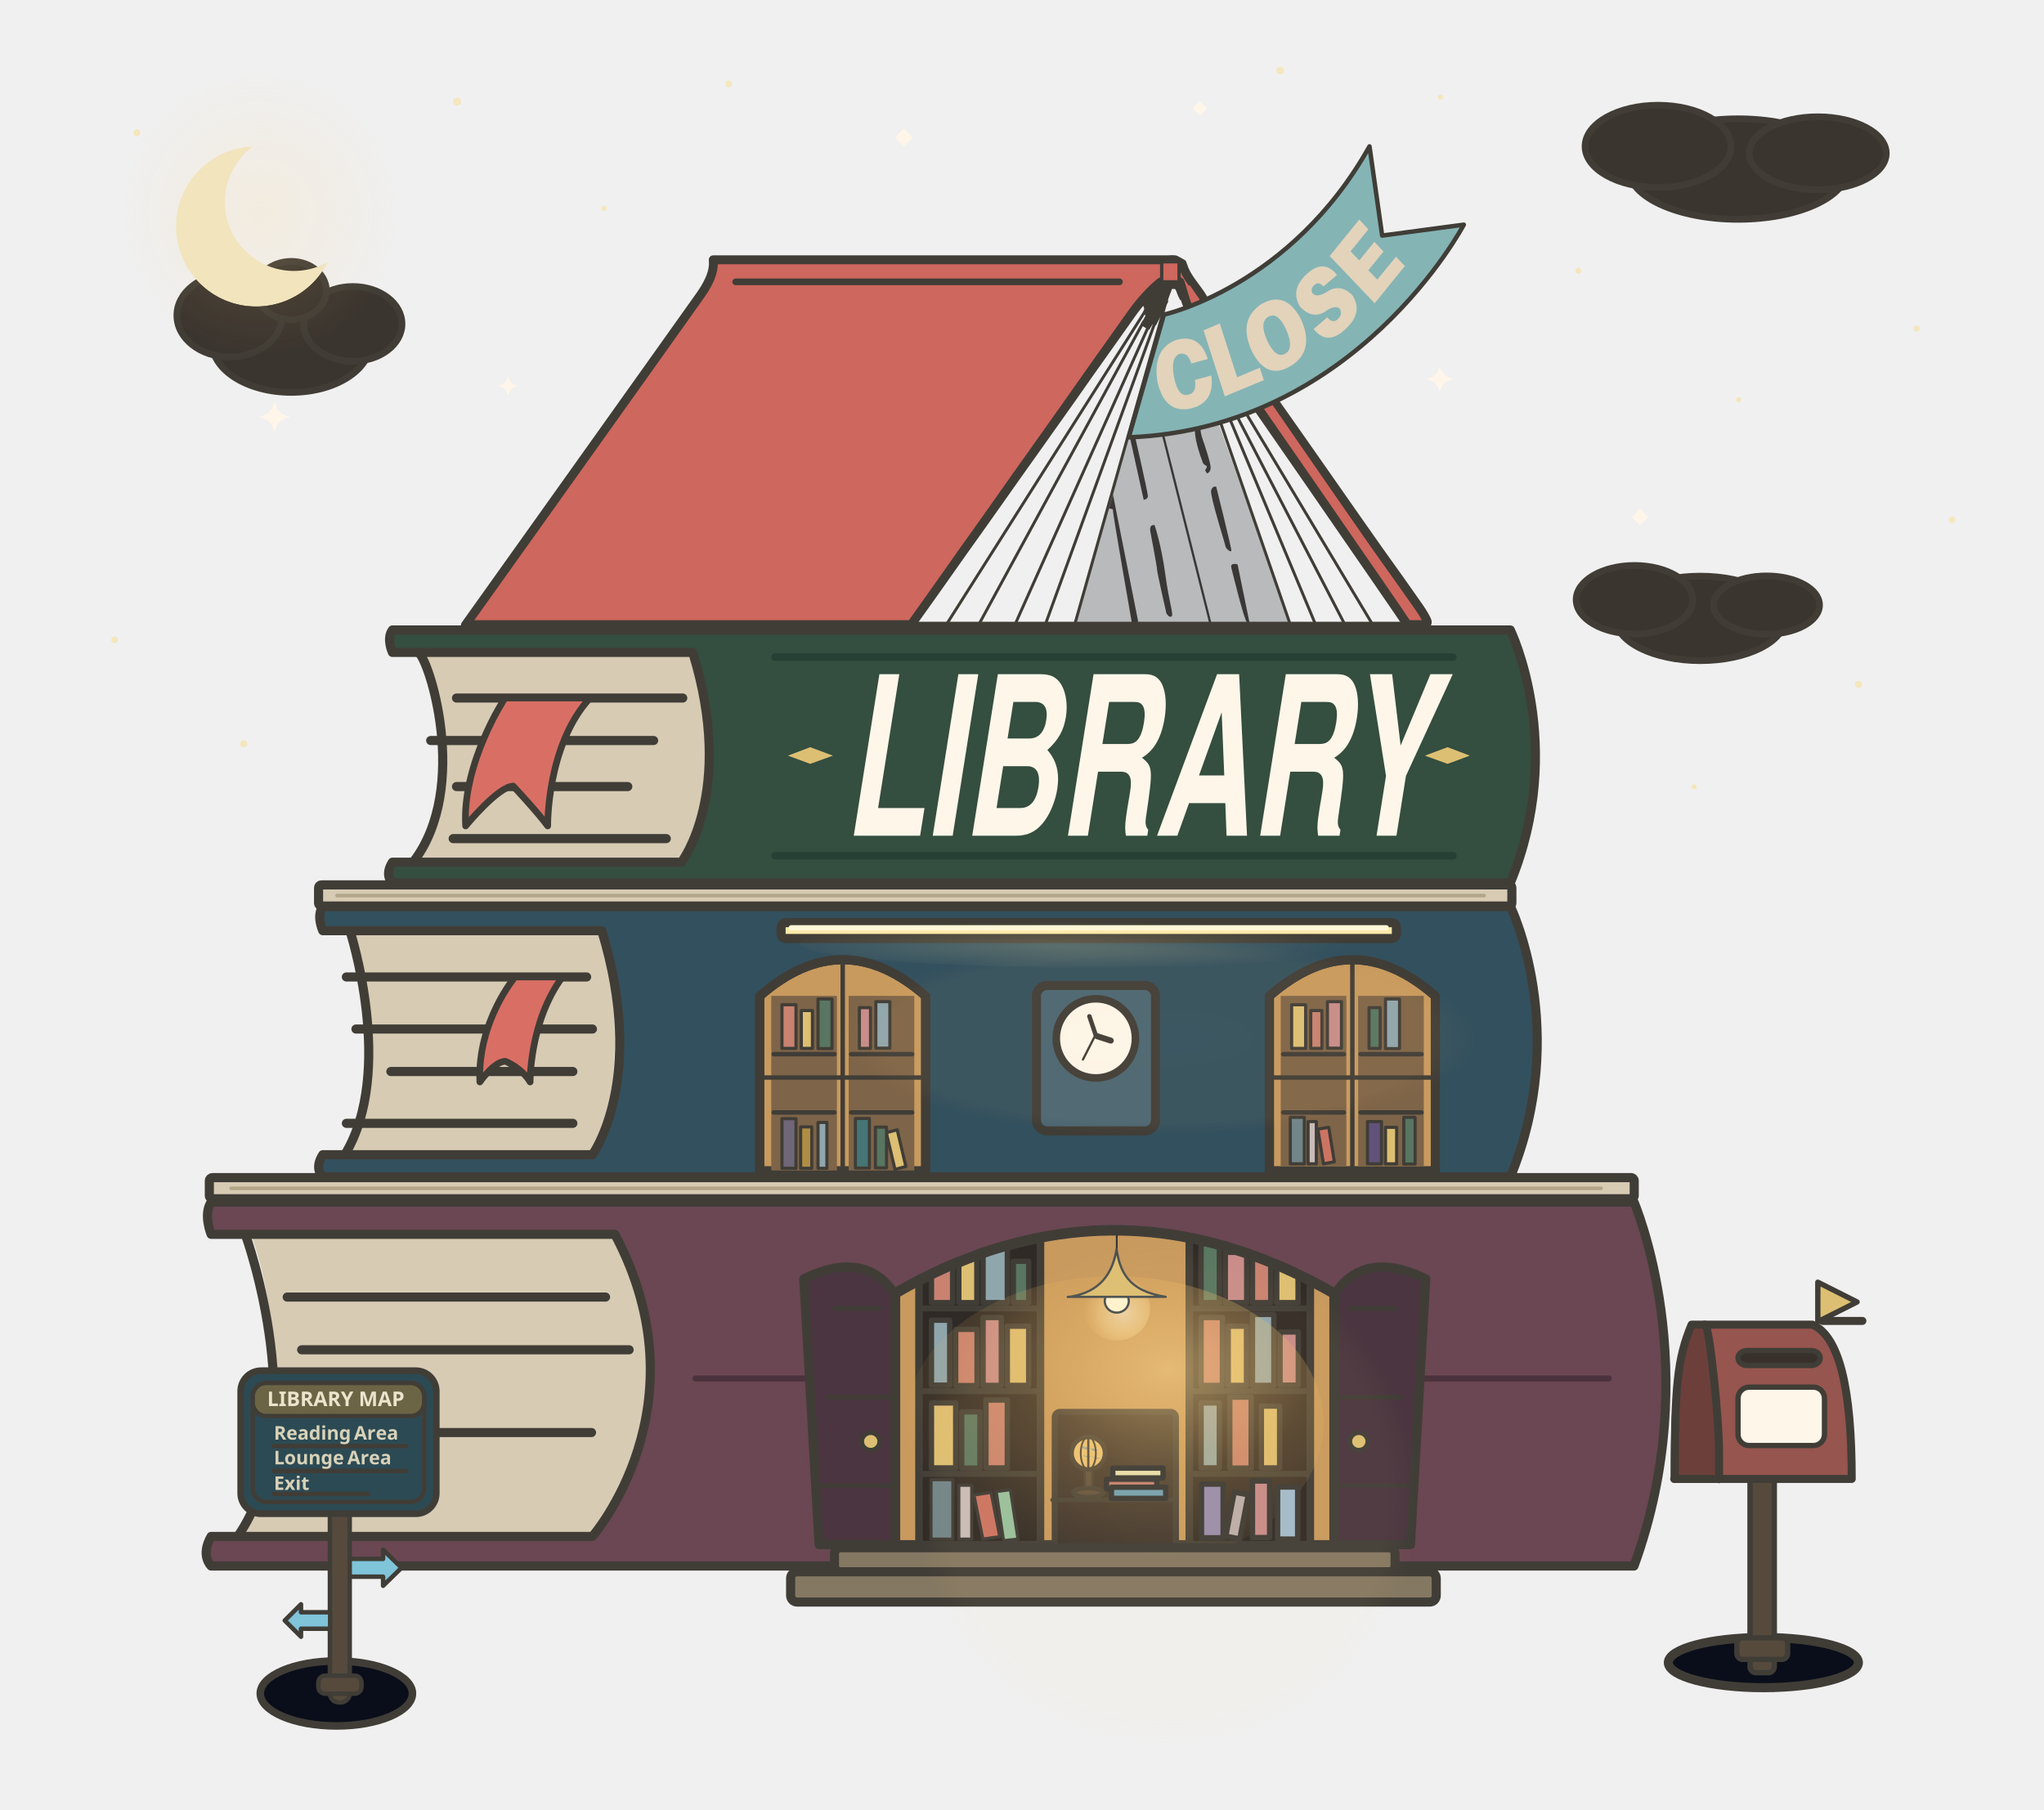
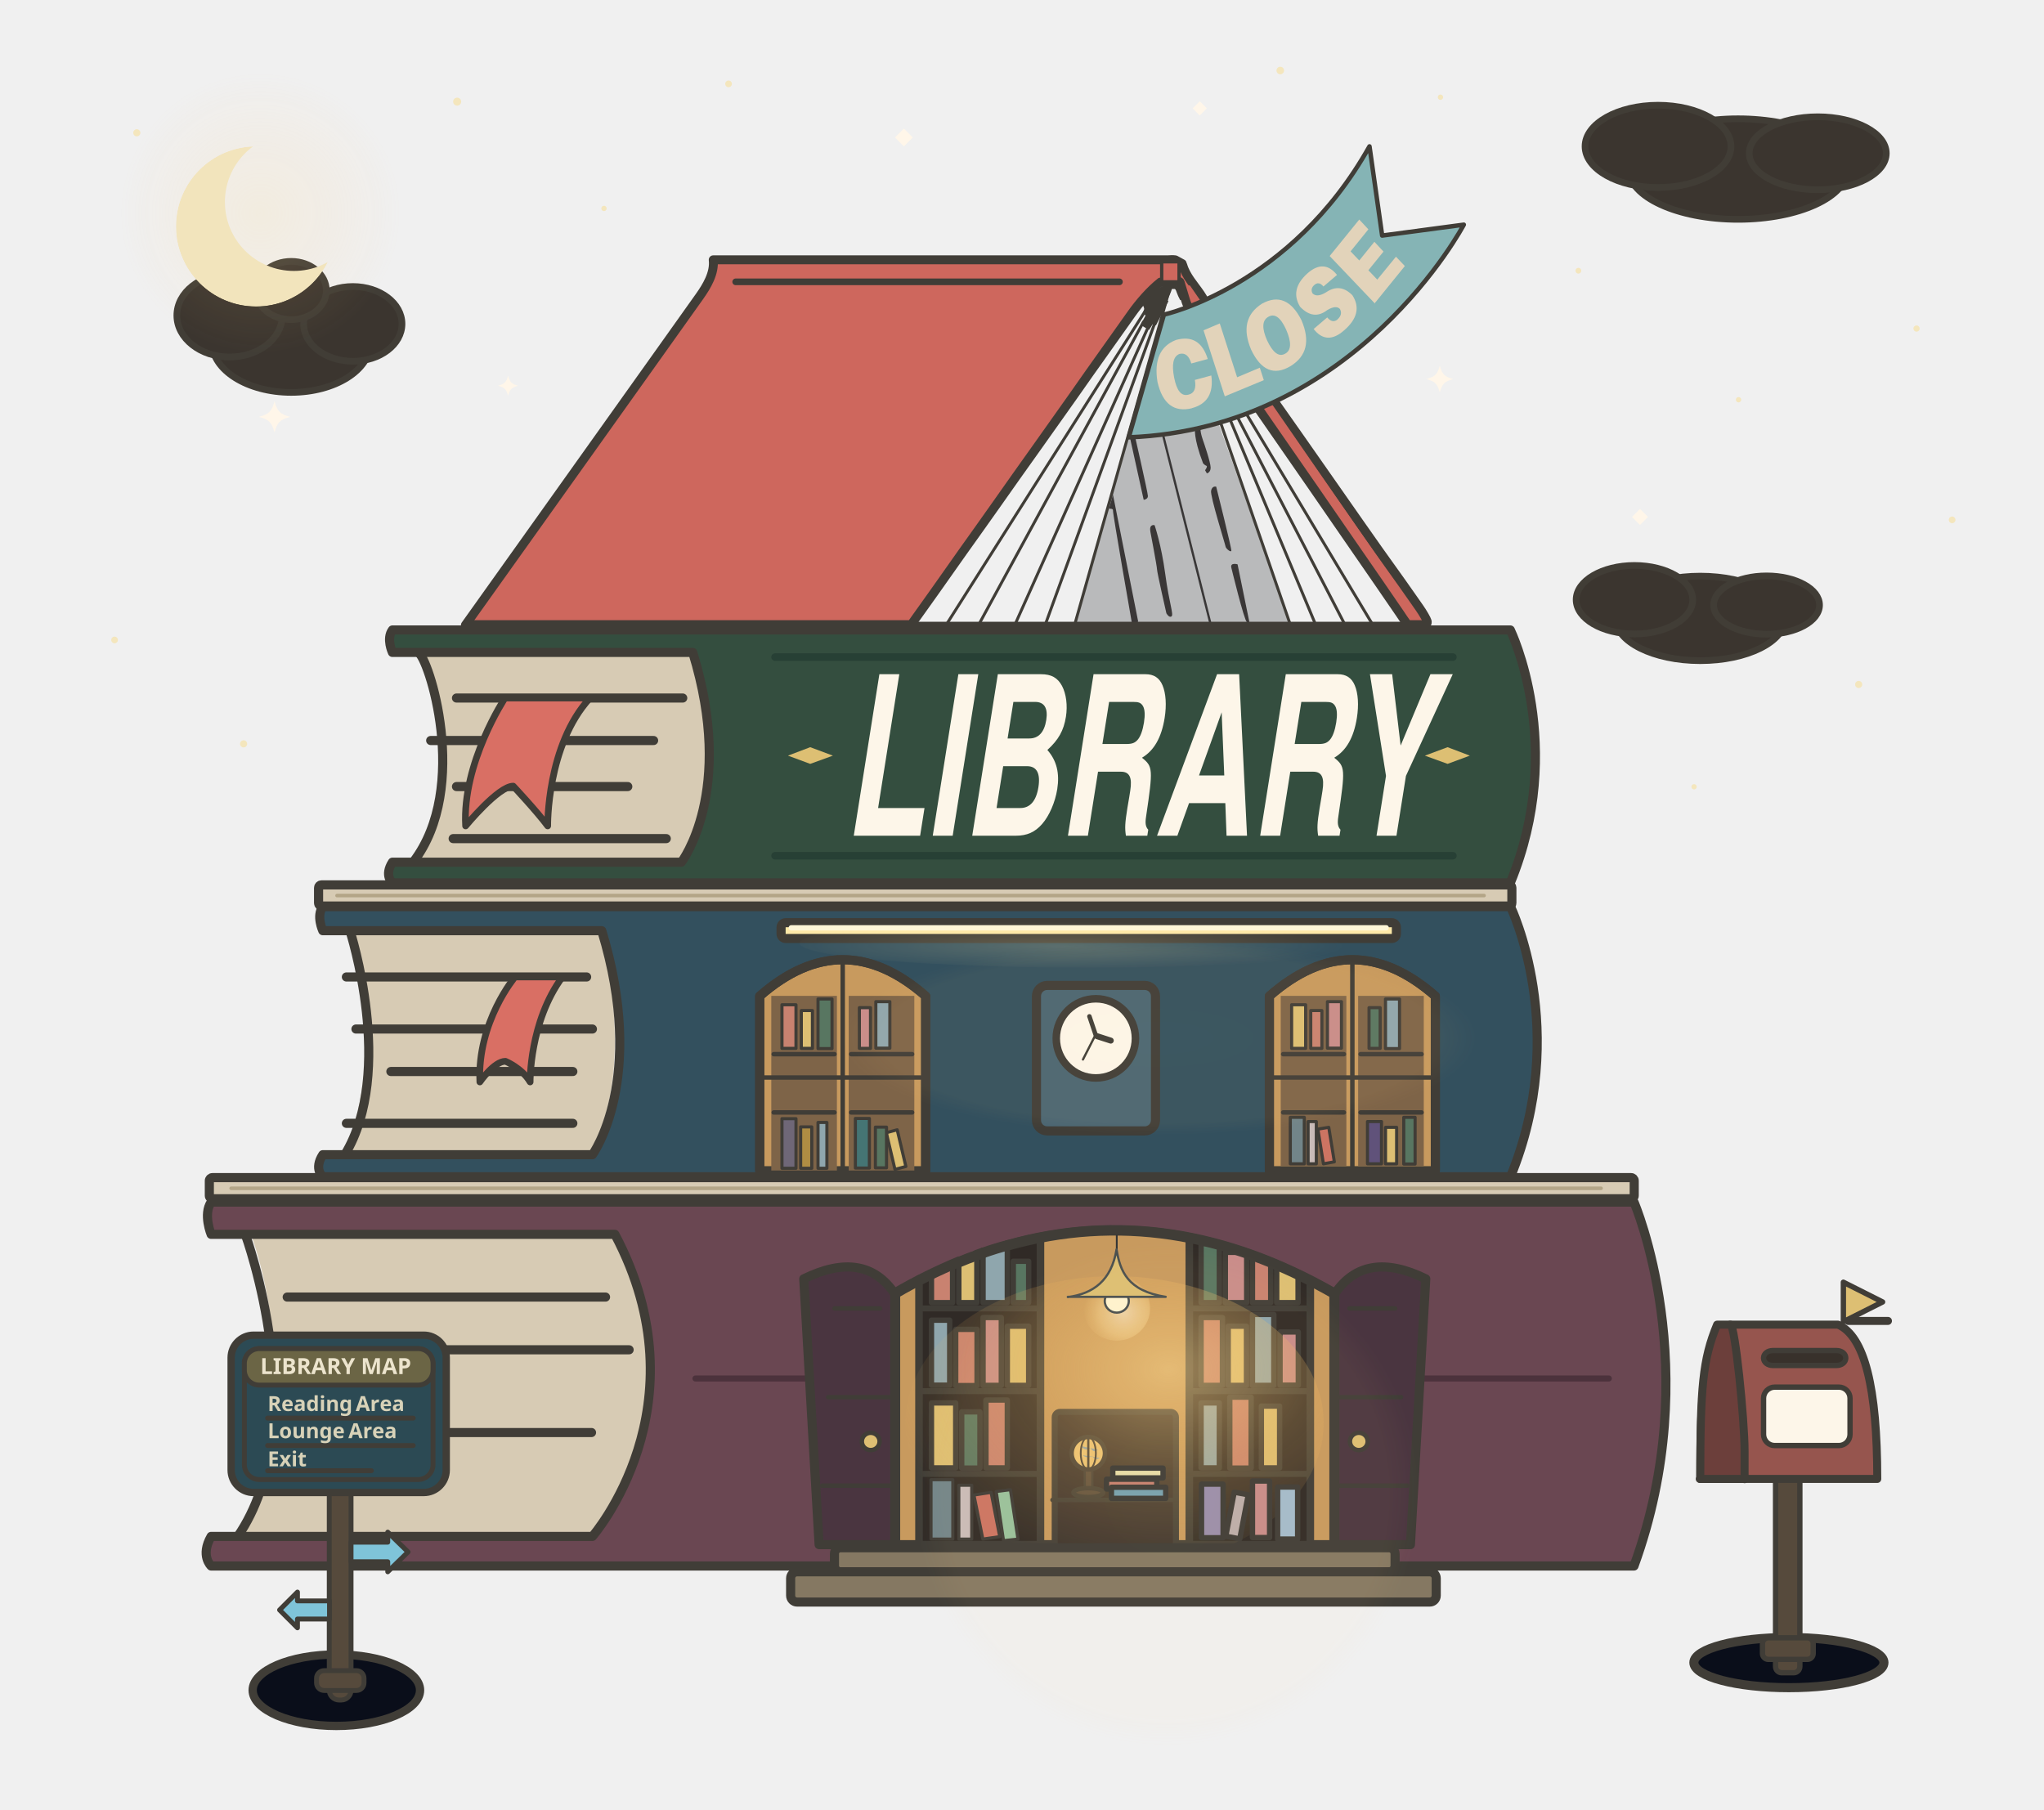
<svg xmlns="http://www.w3.org/2000/svg" id="_图层_1" version="1.1" viewBox="0 0 918.8 813.4">
  <defs>
    <style>
      .st0 {
        fill: #3a3737;
      }

      .st1, .st2, .st3, .st4, .st5, .st6, .st7, .st8, .st9, .st10, .st11, .st12, .st13, .st14, .st15, .st16, .st17, .st18, .st19, .st20, .st21, .st22, .st23, .st24, .st25, .st26, .st27, .st28, .st29, .st30, .st31, .st32, .st33, .st34, .st35, .st36, .st37, .st38, .st39, .st40, .st41, .st42, .st43, .st44, .st45, .st46, .st47, .st48, .st49, .st50, .st51, .st52, .st53, .st54, .st55, .st56, .st57, .st58, .st59, .st60, .st61, .st62, .st63, .st64, .st65, .st66, .st67 {
        stroke-linecap: round;
      }

      .st1, .st2, .st3, .st4, .st6, .st7, .st8, .st9, .st10, .st11, .st12, .st14, .st15, .st16, .st17, .st19, .st20, .st21, .st22, .st23, .st24, .st25, .st26, .st27, .st28, .st29, .st31, .st32, .st33, .st35, .st36, .st37, .st38, .st39, .st40, .st41, .st42, .st43, .st44, .st45, .st46, .st47, .st48, .st49, .st50, .st51, .st52, .st53, .st54, .st56, .st57, .st58, .st59, .st60, .st61, .st62, .st63, .st65, .st66, .st67 {
        stroke: #403d37;
      }

      .st1, .st2, .st4, .st5, .st6, .st7, .st8, .st9, .st10, .st11, .st12, .st13, .st14, .st15, .st16, .st17, .st18, .st19, .st20, .st21, .st22, .st23, .st24, .st25, .st26, .st27, .st28, .st29, .st30, .st31, .st32, .st33, .st34, .st35, .st36, .st37, .st38, .st39, .st40, .st41, .st42, .st43, .st44, .st45, .st46, .st47, .st48, .st49, .st50, .st51, .st52, .st53, .st54, .st55, .st56, .st57, .st58, .st59, .st60, .st61, .st62, .st63, .st64, .st65, .st66, .st67 {
        stroke-linejoin: round;
      }

      .st1, .st10, .st12, .st14, .st15, .st17, .st20, .st22, .st29, .st36, .st38, .st61, .st62 {
        stroke-width: 1.4px;
      }

      .st1, .st68, .st31, .st48, .st55 {
        fill: #ddbf73;
      }

      .st69 {
        mask: url(#mask);
      }

      .st70 {
        fill: #fff7d8;
      }

      .st71 {
        fill: url(#_未命名的渐变_2);
      }

      .st72 {
        fill: url(#_未命名的渐变_5);
      }

      .st73 {
        fill: url(#_未命名的渐变_4);
      }

/* 手改：月亮背后一圈很淡的暖金色月光。原导出这块是 0.1 不透明的奶白径向渐变，
         配深蓝夜空刚好；夜空删掉后它落在暖黑底上会发灰发脏，所以换成暖金色重新描一圈。 */
      .moon-glow {
        fill: url(#moon-glow);
      }

      .st2 {
        fill: #ffe9a8;
      }

      .st2, .st4, .st32, .st33, .st37, .st46, .st53, .st54, .st59, .st65 {
        stroke-width: 4.1px;
      }

      .st3, .st75 {
        stroke-miterlimit: 10;
      }

      .st3, .st75, .st5, .st6, .st18, .st25, .st27, .st30, .st34, .st50, .st63, .st64, .st65, .st66, .st67 {
        fill: none;
      }

      .st3, .st27 {
        stroke-width: 1.3px;
      }

      .st4 {
        fill: #33505e;
      }

      .st75 {
        stroke: #393737;
      }

      .st5 {
        stroke: #ce675d;
      }

      .st7 {
        fill: #2c4a54;
      }

      .st7, .st11, .st19, .st42, .st63, .st76 {
        stroke-width: 3px;
      }

      .st8 {
        fill: #7fc4d9;
      }

      .st8, .st16, .st21, .st24, .st26, .st31, .st39, .st50, .st51 {
        stroke-width: 2px;
      }

      .st9 {
        stroke-width: 4px;
      }

      .st9, .st40 {
        fill: #ce675d;
      }

      .st10 {
        fill: #457574;
      }

      .st11 {
        fill: #96554e;
      }

      .st12 {
        fill: #60527a;
      }

      .st13 {
        fill: #fff3d0;
      }

      .st13, .st55 {
        stroke: #494f4f;
      }

      .st14 {
        fill: #728589;
      }

      .st15, .st77, .st57 {
        fill: #8fa6ad;
      }

      .st16, .st78, .st35 {
        fill: #fdf6e9;
      }

      .st17, .st44 {
        fill: #c98c8a;
      }

      .st18 {
        stroke: #274035;
      }

      .st18, .st28, .st35, .st49 {
        stroke-width: 3.4px;
      }

      .st19 {
        fill: #6c3f3b;
      }

      .st79 {
        fill: url(#_未命名的渐变);
      }

      .st20, .st60 {
        fill: #c98270;
      }

      .st21 {
        fill: #ecc678;
      }

      .st22 {
        fill: #cc7462;
      }

      .st23, .st24 {
        fill: #564a3c;
      }

      .st78 {
        font-family: Helvetica-Bold, Helvetica;
        font-size: 99.6px;
      }

      .st78, .st80, .st81, .st82, .st83, .st84, .st85 {
        isolation: isolate;
      }

      .st78, .st83 {
        font-weight: 700;
      }

      .st25, .st64 {
        stroke-width: .8px;
      }

      .st26 {
        fill: #85b4b5;
      }

      .st28 {
        fill: #0a0e1a;
      }

      .st29 {
        fill: #6f6777;
      }

      .st30 {
        stroke: #b3a587;
        stroke-width: 1.6px;
      }

      .st32 {
        fill: #6a4752;
      }

      .st33 {
        fill: #4a3540;
      }

      .st86, .st54 {
        fill: #d7cbb4;
      }

      .st34 {
        stroke: #4c323c;
      }

      .st34, .st47, .st66 {
        stroke-width: 2.7px;
      }

      .st87 {
        fill: #fff6e9;
      }

      .st36, .st58 {
        fill: #587661;
      }

      .st37 {
        fill: #4a6572;
      }

      .st88 {
        fill: #fff;
      }

      .st38 {
        fill: #c9bbb8;
      }

      .st39 {
        fill: #38312b;
      }

      .st40 {
        stroke-width: 1.5px;
      }

      .st41 {
        fill: #e8dda7;
      }

      .st41, .st43, .st44, .st45, .st48, .st52, .st56, .st57, .st58, .st60 {
        stroke-width: 2.4px;
      }

      .st81 {
        opacity: 0;
      }

      .st81, .st89 {
        fill: #403d37;
      }

      .st42 {
        fill: #d96f64;
      }

      .st90 {
        fill: #7e6448;
      }

      .st43 {
        fill: #bcadaa;
      }

      .st45 {
        fill: #77a1af;
      }

      .st46 {
        fill: #c89a5e;
      }

      .st47 {
        fill: #3a322d;
      }

      .st49 {
        fill: #302a26;
      }

      .st91 {
        fill: #f4e6bd;
      }

      .st51 {
        fill: #6b6545;
      }

      .st52 {
        fill: #a3bbcc;
      }

      .st53 {
        fill: #857862;
      }

      .st82 {
        fill: url(#_未命名的渐变_3);
        opacity: .6;
      }

      .st83 {
        fill: #ece4cd;
        font-family: HelveticaNeueTU-Bold, HelveticaNeueTU;
        font-size: 9.1px;
      }

      .st92 {
        fill: #e2d3ba;
      }

      .st84 {
        fill: #d8d2b8;
        font-family: MyriadPro-BlackSemiExt, 'Myriad Pro';
        font-size: 8.5px;
        font-weight: 800;
      }

      .st56 {
        fill: #9b8daa;
      }

      .st93 {
        fill: #f2e4bc;
      }

      .st59 {
        fill: #344e3f;
      }

      .st61 {
        fill: #99c19c;
      }

      .st62 {
        fill: #af8d43;
      }

      .st64 {
        stroke: #343535;
      }

      .st76 {
        fill: #3b352f;
        stroke: #413d36;
      }

      .st85 {
        fill: #a1a3a4;
        opacity: .7;
      }

      .st67 {
        stroke-width: 4.7px;
      }
    </style>
    <radialGradient id="_未命名的渐变" data-name="未命名的渐变" cx="-480.7" cy="1179.9" fx="-480.7" fy="1179.9" r=".5" gradientTransform="translate(125456.4 26383) scale(260 -22)" gradientUnits="userSpaceOnUse">
      <stop offset="0" stop-color="#ffe9a8" stop-opacity=".2" />
      <stop offset="1" stop-color="#ffe9a8" stop-opacity="0" />
    </radialGradient>
    <radialGradient id="_未命名的渐变_2" data-name="未命名的渐变 2" cx="-479.8" cy="1228.1" fx="-479.8" fy="1228.1" r=".7" gradientTransform="translate(90728 162726) scale(188 -132)" gradientUnits="userSpaceOnUse">
      <stop offset="0" stop-color="#ffd98a" stop-opacity=".5" />
      <stop offset=".5" stop-color="#f2b85e" stop-opacity=".2" />
      <stop offset="1" stop-color="#f2b85e" stop-opacity="0" />
    </radialGradient>
    <radialGradient id="_未命名的渐变_3" data-name="未命名的渐变 3" cx="-466.3" cy="1197.3" fx="-466.3" fy="1197.3" r=".6" gradientTransform="translate(14494 35311.4) scale(30 -29)" gradientUnits="userSpaceOnUse">
      <stop offset="0" stop-color="#fff8e0" stop-opacity=".9" />
      <stop offset=".6" stop-color="#ffe2a0" stop-opacity=".6" />
      <stop offset="1" stop-color="#ffd98a" stop-opacity="0" />
    </radialGradient>
    <radialGradient id="_未命名的渐变_4" data-name="未命名的渐变 4" cx="-481.3" cy="1228.7" fx="-481.3" fy="1228.7" r=".4" gradientTransform="translate(213928.3 167937.7) scale(443.4 -136.3)" gradientUnits="userSpaceOnUse">
      <stop offset="0" stop-color="#ffdf9e" stop-opacity=".045" />
      <stop offset=".3" stop-color="#ffd080" stop-opacity=".045" />
      <stop offset=".6" stop-color="#ffd080" stop-opacity=".045" />
      <stop offset=".7" stop-color="#ffd080" stop-opacity=".045" />
      <stop offset=".8" stop-color="#ffd080" stop-opacity="0" />
      <stop offset=".8" stop-color="#ffd080" stop-opacity="0" />
      <stop offset=".9" stop-color="#ffd080" stop-opacity="0" />
      <stop offset="1" stop-color="#ffd080" stop-opacity="0" />
      <stop offset="1" stop-color="#ffd080" stop-opacity="0" />
      <stop offset="1" stop-color="#ffd080" stop-opacity="0" />
    </radialGradient>
    <radialGradient id="_未命名的渐变_5" data-name="未命名的渐变 5" cx="-480.9" cy="1233.8" fx="-480.9" fy="1233.8" r=".4" gradientTransform="translate(170763 437437) scale(354 -354)" gradientUnits="userSpaceOnUse">
      <stop offset="0" stop-color="#ffdda0" stop-opacity=".045" />
      <stop offset=".3" stop-color="#ffce82" stop-opacity=".045" />
      <stop offset=".6" stop-color="#ffce82" stop-opacity=".045" />
      <stop offset=".7" stop-color="#ffce82" stop-opacity=".045" />
      <stop offset=".8" stop-color="#ffce82" stop-opacity="0" />
      <stop offset=".8" stop-color="#ffce82" stop-opacity="0" />
      <stop offset=".9" stop-color="#ffce82" stop-opacity="0" />
      <stop offset="1" stop-color="#ffce82" stop-opacity="0" />
      <stop offset="1" stop-color="#ffce82" stop-opacity="0" />
      <stop offset="1" stop-color="#ffce82" stop-opacity="0" />
    </radialGradient>
    /* 手改：月亮背后一圈很淡的暖金色月光。原导出这块是 0.1 不透明的奶白径向渐变，
         配深蓝夜空刚好；夜空删掉后它落在暖黑底上会发灰发脏，所以换成暖金色重新描一圈。 */
    <radialGradient id="moon-glow" cx="117" cy="95.8" r="63.2" gradientUnits="userSpaceOnUse">
      <stop offset="0" stop-color="#ffd98a" stop-opacity=".16" />
      <stop offset=".45" stop-color="#ffce82" stop-opacity=".09" />
      <stop offset="1" stop-color="#f2b85e" stop-opacity="0" />
    </radialGradient>
    <mask id="mask" x="-4.9" y="9.8" width="882.2" height="781" maskUnits="userSpaceOnUse">
      <g id="moonMask">
        <rect x="-4.9" y="9.8" width="882.2" height="781" />
        <circle class="st88" cx="115.1" cy="101.8" r="36" />
        <circle cx="132.1" cy="90.8" r="31" />
      </g>
    </mask>
  </defs>
  <g>
    <ellipse class="st76" cx="781.3" cy="76" rx="49.2" ry="22.6" />
    <ellipse class="st76" cx="745.3" cy="65.8" rx="32.8" ry="18.5" />
    <ellipse class="st76" cx="817.1" cy="68.9" rx="30.8" ry="16.4" />
  </g>
  <g>
    <ellipse class="st76" cx="764.3" cy="278" rx="38.1" ry="19" />
    <ellipse class="st76" cx="734.7" cy="269.6" rx="26.2" ry="15.4" />
    <ellipse class="st76" cx="794.1" cy="272" rx="23.8" ry="13.1" />
  </g>
  <g>
    <ellipse class="st76" cx="130.9" cy="154" rx="35.6" ry="22.4" />
    <ellipse class="st76" cx="103.2" cy="141.8" rx="23.7" ry="18.7" />
    <ellipse class="st76" cx="158.6" cy="145.6" rx="22.1" ry="16.8" />
    <ellipse class="st76" cx="130.9" cy="130.6" rx="15.8" ry="13.1" />
  </g>
  <g>
    <g>
      <g>
        <rect class="st54" x="143.2" y="397.8" width="536.4" height="9.5" rx="1.3" ry="1.3" />
        <line class="st30" x1="151.5" y1="402.6" x2="667.1" y2="402.6" />
      </g>
      <g>
        <g>
          <path class="st86" d="M155,519.1c19.7-51.8,2.3-100.7,2.3-100.7h112.7s17.5,63.3-5.5,100.7h-109.6.1Z" />
          <line class="st65" x1="263.7" y1="439.2" x2="155.7" y2="439.2" />
          <line class="st65" x1="266.3" y1="462.6" x2="160" y2="462.6" />
          <line class="st65" x1="257.5" y1="481.7" x2="175.7" y2="481.7" />
          <line class="st65" x1="257.5" y1="505" x2="155.7" y2="505" />
          <path class="st65" d="M157.3,418.4s20.5,63.3-2.3,100.7" />
        </g>
        <path class="st4" d="M145.1,407.6h533.9s27,55.6,0,121.4H145.1s-4.2-3.4,0-9.9h121.2s24.6-33.7,4.2-100.7h-125.4s-3.1-6.7,0-10.8h0Z" />
        <path class="st42" d="M231.5,439.2s-17,20.1-15.8,47.2c0,0,6.4-9.3,11.5-9.3,0,0,7.4,3,11.1,9.3,0,0-.4-27,14.5-47.2h-21.3Z" />
      </g>
      <g>
        <rect class="st2" x="351.1" y="414.8" width="276.6" height="7.1" rx="2.1" ry="2.1" />
        <path class="st70" d="M355.7,415.9h267.4c.7,0,1.2.5,1.2,1.2h0c0,.7-.5,1.2-1.2,1.2h-267.4c-.7,0-1.2-.5-1.2-1.2h0c0-.7.5-1.2,1.2-1.2h0Z" />
        <ellipse class="st79" cx="489.4" cy="424" rx="130" ry="11" />
        <g>
          <path class="st46" d="M341.5,526.3v-78.5c24.9-21.8,49.7-21.8,74.6,0v78.5h-74.6Z" />
          <path class="st65" d="M341.5,526.3v-78.5c24.9-21.8,49.7-21.8,74.6,0v78.5" />
          <rect class="st90" x="346.7" y="447.7" width="29.5" height="78.5" />
          <rect class="st90" x="381.5" y="447.7" width="29.5" height="78.5" />
          <line class="st50" x1="347.8" y1="473.9" x2="375.1" y2="473.9" />
          <line class="st50" x1="347.8" y1="500.1" x2="375.1" y2="500.1" />
          <rect class="st20" x="351.5" y="451.7" width="6.3" height="19.6" />
          <rect class="st1" x="360.2" y="454.3" width="5" height="17" />
          <rect class="st15" x="367.7" y="504.6" width="4" height="20.6" />
          <rect class="st36" x="367.7" y="449.1" width="6.3" height="22.3" />
          <rect class="st29" x="351.5" y="502.9" width="6.3" height="22.3" />
          <line class="st50" x1="382.6" y1="473.9" x2="410" y2="473.9" />
          <line class="st50" x1="382.6" y1="500.1" x2="410" y2="500.1" />
          <rect class="st17" x="386.3" y="453" width="5" height="18.3" />
          <rect class="st62" x="359.9" y="506.6" width="5" height="18.6" />
          <rect class="st15" x="393.7" y="450.3" width="6.3" height="20.9" />
          <line class="st50" x1="378.8" y1="431.3" x2="378.8" y2="526.3" />
          <line class="st50" x1="341.5" y1="484.4" x2="416.1" y2="484.4" />
          <polygon class="st1" points="398.4 509.2 403.3 507.9 407.2 524.4 402.3 525.7 398.4 509.2" />
          <rect class="st36" x="393.5" y="506.7" width="5" height="18.3" />
          <rect class="st10" x="384.5" y="502.8" width="6.3" height="22.3" />
        </g>
        <g>
          <path class="st46" d="M570.6,526.3v-78.5c24.9-21.8,49.7-21.8,74.6,0v78.5h-74.6Z" />
          <path class="st65" d="M570.6,526.3v-78.5c24.9-21.8,49.7-21.8,74.6,0v78.5" />
          <line class="st50" x1="607.9" y1="431.3" x2="607.9" y2="526.3" />
          <rect class="st90" x="575.7" y="447.7" width="29.5" height="76.4" />
          <rect class="st90" x="610.5" y="447.7" width="29.5" height="76.4" />
          <line class="st50" x1="576.8" y1="473.9" x2="604.1" y2="473.9" />
          <line class="st50" x1="576.8" y1="500.1" x2="604.1" y2="500.1" />
          <rect class="st1" x="580.6" y="451.7" width="6.3" height="19.6" />
          <rect class="st20" x="589.2" y="454.3" width="5" height="17" />
          <polygon class="st22" points="592.4 507.6 597.3 506.8 599.8 522.3 594.9 523.2 592.4 507.6" />
          <rect class="st38" x="588" y="504.2" width="3.7" height="19" />
          <rect class="st17" x="596.7" y="450.3" width="6.3" height="20.9" />
          <line class="st50" x1="611.6" y1="473.9" x2="639" y2="473.9" />
          <line class="st50" x1="611.6" y1="500.1" x2="639" y2="500.1" />
          <rect class="st36" x="615.4" y="453" width="5" height="18.3" />
          <rect class="st15" x="622.8" y="449.1" width="6.3" height="22.3" />
          <rect class="st14" x="580" y="502.3" width="6.3" height="20.9" />
          <line class="st50" x1="570.6" y1="484.4" x2="645.2" y2="484.4" />
          <rect class="st12" x="614.7" y="504.2" width="6.3" height="19" />
          <rect class="st1" x="622.8" y="506.8" width="5" height="16.4" />
          <rect class="st36" x="631" y="502.3" width="5.1" height="21" />
        </g>
        <g id="reading-clock" style="cursor:pointer">
          <rect class="st37" x="465.9" y="443" width="53.5" height="65.4" rx="4.8" ry="4.8" />
          <circle class="st35" cx="492.6" cy="466.8" r="17.8" />
          <line class="st50" x1="492.6" y1="465.5" x2="489.7" y2="456.9" />
          <line class="st66" x1="493.1" y1="465.8" x2="499.3" y2="467.8" />
          <line class="st6" x1="492.1" y1="465.9" x2="486.8" y2="476.3" />
        </g>
      </g>
    </g>
    <g>
      <g>
        <g>
          <path class="st86" d="M109.3,690.7c29.6-69.8,3.5-135.8,3.5-135.8h169.3s26.3,85.3-8.3,135.8H109.3Z" />
          <line class="st65" x1="272.2" y1="583.1" x2="129.1" y2="583.1" />
          <line class="st65" x1="282.8" y1="606.8" x2="135.6" y2="606.8" />
          <line class="st65" x1="265.9" y1="644" x2="141.4" y2="644" />
          <path class="st65" d="M110.3,555s31.2,85.3-3.5,135.8" />
        </g>
        <path class="st32" d="M94.9,540.4h639.6s32.3,74.9,0,163.6H94.9s-5-4.6,0-13.3h171.4s51.1-58.6,10.1-135.8H94.9s-3.7-9,0-14.5Z" />
      </g>
      <g>
        <rect class="st54" x="94.1" y="529.4" width="640.5" height="9.5" rx="1.4" ry="1.4" />
        <line class="st30" x1="103.9" y1="534.2" x2="719.7" y2="534.2" />
      </g>
      <g>
        <path class="st81" d="M258.1,707.7h467.1l6.5-4.8H251.6l6.5,4.8h0Z" />
        <line class="st34" x1="312.6" y1="619.7" x2="723.2" y2="619.7" />
        <g>
          <path class="st46" d="M402.3,694.4v-112.9c65.4-38.1,131.3-38.1,197.6,0v112.9h-197.6Z" />
          <path class="st49" d="M467.7,556.4v136.7c0,.8-.6,1.3-1.4,1.3h-51.8c-.8,0-1.4-.6-1.4-1.3v-118.2" />
          <line class="st66" x1="413.2" y1="588.2" x2="467.7" y2="588.2" />
          <line class="st66" x1="413.2" y1="625.4" x2="467.7" y2="625.4" />
          <line class="st66" x1="413.2" y1="662.6" x2="467.7" y2="662.6" />
          <g>
            <polyline class="st60" points="428.2 568.2 428.2 585.6 418.7 585.6 418.7 572.3" />
            <polyline class="st48" points="439.1 564.3 439.1 585.6 431 585.6 431 566.4" />
            <polyline class="st57" points="452.8 559.8 452.8 585.6 441.9 585.6 441.9 562" />
            <rect class="st58" x="455.5" y="567" width="6.9" height="18.6" />
            <rect class="st57" x="418.7" y="593.5" width="8.2" height="29.2" />
            <rect class="st60" x="429.6" y="597.6" width="9.6" height="25.3" />
            <rect class="st44" x="441.9" y="592.3" width="8.2" height="30.5" />
            <rect class="st48" x="452.8" y="596.2" width="9.6" height="26.6" />
            <rect class="st48" x="418.7" y="630.7" width="10.9" height="29.2" />
            <rect class="st58" x="432.3" y="634.7" width="8.2" height="25.3" />
            <rect class="st60" x="443.2" y="629.4" width="9.6" height="30.5" />
          </g>
          <path class="st49" d="M589,575.7v117.4c0,.8-.6,1.3-1.3,1.3h-51.8c-.8,0-1.3-.6-1.3-1.3v-136.7" />
          <line class="st66" x1="534.5" y1="588.2" x2="589" y2="588.2" />
          <line class="st66" x1="534.5" y1="625.4" x2="589" y2="625.4" />
          <line class="st66" x1="534.5" y1="662.6" x2="589" y2="662.6" />
          <g>
            <rect class="st58" x="539.9" y="559" width="8.2" height="26.6" />
            <rect class="st44" x="550.8" y="563" width="9.6" height="22.6" />
            <polyline class="st60" points="571.2 567.2 571.2 585.6 563 585.6 563 563.6" />
            <polyline class="st48" points="583.5 571.9 583.5 585.6 573.9 585.6 573.9 568.4" />
            <rect class="st60" x="539.9" y="592.3" width="9.6" height="30.5" />
            <rect class="st48" x="552.1" y="596.2" width="8.2" height="26.6" />
            <rect class="st57" x="563" y="590.9" width="9.6" height="31.9" />
            <rect class="st44" x="575.4" y="598.8" width="8.2" height="23.9" />
            <rect class="st57" x="539.9" y="630.7" width="8.2" height="29.2" />
            <rect class="st60" x="552.8" y="628.1" width="9.6" height="31.9" />
            <rect class="st48" x="567" y="632.1" width="8.2" height="27.8" />
          </g>
          <rect class="st47" x="474.1" y="634.7" width="54.5" height="61" rx="2.4" ry="2.4" />
          <line class="st50" x1="473.1" y1="674.3" x2="527.6" y2="674.3" />
          <g>
            <rect class="st23" x="487.6" y="660.8" width="3.4" height="10.2" />
            <ellipse class="st21" cx="489.2" cy="653.3" rx="7.5" ry="7.3" />
            <path class="st77" d="M485.9,650.1c1.4,1.7,2.8,1.9,4.2.8,1.1,1.7,2.3,1.9,3.4.8" />
            <path class="st77" d="M486.7,654.2c1.4,1.1,2.8,1.2,4.2.4,1.1,1.3,2.3,1.7,3.4.8" />
            <ellipse class="st25" cx="489.2" cy="653.3" rx="3.4" ry="7.3" />
            <line class="st6" x1="489.2" y1="646" x2="489.2" y2="660.8" />
            <ellipse class="st24" cx="489.2" cy="671" rx="6.7" ry="2" />
          </g>
          <g id="door-warm-light">
            <ellipse class="st71" cx="501" cy="639.7" rx="94" ry="66" />
            <ellipse class="st82" cx="502" cy="588.2" rx="15" ry="14.5" />
          </g>
          <path class="st67" d="M453.1,559.8c48.7-13.7,97.7-6.4,146.8,21.8v112.9" />
          <path class="st67" d="M442,563.2c3.7-1.3,7.5-2.5,11.1-3.4" />
          <path class="st67" d="M439.1,564.2c.9-.3,1.9-.7,2.8-1" />
          <path class="st67" d="M431.1,567.4c2.6-1.1,5.3-2.2,8-3" />
          <path class="st67" d="M402.3,694.4v-112.9c9.6-5.6,19.2-10.3,28.8-14.3" />
          <path class="st33" d="M402.3,694.4h-34.1l-6.9-119.5c18.2-8.9,31.8-6.7,40.9,6.7v112.9h.1Z" />
          <line class="st50" x1="375.1" y1="588.2" x2="395.6" y2="588.2" />
          <line class="st50" x1="372.3" y1="628.1" x2="399.6" y2="628.1" />
          <line class="st50" x1="369.6" y1="667.9" x2="401" y2="667.9" />
          <path class="st33" d="M599.9,694.4h34.1l6.9-119.5c-18.2-8.9-31.8-6.7-40.9,6.7v112.9h0Z" />
          <line class="st50" x1="627.1" y1="588.2" x2="606.6" y2="588.2" />
          <line class="st50" x1="629.8" y1="628.1" x2="602.6" y2="628.1" />
          <line class="st50" x1="632.6" y1="667.9" x2="601.2" y2="667.9" />
          <ellipse class="st31" cx="391.4" cy="648" rx="4" ry="3.9" />
          <ellipse class="st31" cx="610.8" cy="648" rx="4" ry="3.9" />
          <rect class="st53" x="375.1" y="695.8" width="252" height="10.8" rx="2.7" ry="2.7" />
          <rect class="st53" x="355.4" y="706.6" width="290.2" height="13.6" rx="2.9" ry="2.9" />
          <polygon class="st22" points="437.8 672.1 445.5 670.9 449.4 690.8 441.8 691.9 437.8 672.1" />
          <rect class="st38" x="431" y="667.7" width="5.8" height="24.2" />
          <polygon class="st61" points="447.8 670.5 454.2 669.7 457.6 691.9 451.1 692.6 447.8 670.5" />
          <rect class="st14" x="418.5" y="665.2" width="9.8" height="26.7" />
          <g>
            <line class="st64" x1="502" y1="555.4" x2="502" y2="561.7" />
            <ellipse class="st13" cx="502" cy="584.9" rx="5.4" ry="5.2" />
            <path class="st55" d="M480,583.1c11.5-1.5,19.6-7.5,21.9-21.4,1.6,9.6,4.8,18.6,22.1,21.3h-44Z" />
          </g>
          <rect class="st56" x="540.1" y="667.2" width="9.7" height="24.1" />
          <polygon class="st43" points="554.8 670.8 561.1 672 557.3 691.8 551 690.6 554.8 670.8" />
          <rect class="st44" x="563" y="665.8" width="7.7" height="25.4" />
          <rect class="st52" x="574.3" y="668.5" width="9" height="23.4" />
          <g>
            <rect class="st41" x="500.2" y="660" width="22.6" height="4.4" />
            <rect class="st60" x="497.4" y="665" width="22.6" height="4.4" />
            <rect class="st45" x="499.6" y="668.6" width="24.4" height="5" />
          </g>
        </g>
      </g>
    </g>
    <g>
      <g>
        <path class="st86" d="M185.7,387.7c25.8-45.3,7.1-92.2,2.2-94.3h123.5s16.5,59.3-5.1,94.3h-120.6,0Z" />
        <line class="st65" x1="306.9" y1="313.8" x2="205.2" y2="313.8" />
        <line class="st65" x1="293.8" y1="332.9" x2="193.6" y2="332.9" />
        <line class="st65" x1="282.2" y1="353.6" x2="205.2" y2="353.6" />
        <line class="st65" x1="299.5" y1="377" x2="203.7" y2="377" />
        <path class="st65" d="M187.9,293.3c4.5,1.3,23.8,60.6-2.2,94.3" />
        <path class="st59" d="M176.4,283.2h502.5s25.4,52,0,113.7H176.4s-3.9-3.2,0-9.3h129.9s24.4-31.6,5.1-94.3h-135s-2.9-6.2,0-10.1h0Z" />
        <path class="st42" d="M227,313.8s-19.3,29.1-17.7,57.5c0,0,14.7-17.9,21.4-17.9,0,0,10.6,11.3,15.5,17.9,0,0-.5-36.3,19-57.5h-38.2Z" />
      </g>
      <g>
        <polygon class="st68" points="364.2 335.9 374.4 339.7 364.2 343.4 354.2 339.7 364.2 335.9" />
        <polygon class="st68" points="650.7 335.9 660.7 339.7 650.7 343.4 640.5 339.7 650.7 335.9" />
        <line class="st18" x1="348.4" y1="295.4" x2="653.1" y2="295.4" />
        <line class="st18" x1="348.4" y1="384.7" x2="653.1" y2="384.7" />
        <g class="st80">
          <g class="st80">
            <g class="st80">
              <g class="st80">
                <g class="st80">
                  <g class="st80">
                    <g class="st80">
                      <g class="st80">
                        <g class="st80">
                          <g class="st80">
                            <text class="st78" transform="translate(379 375.7) scale(.6 1) skewX(-14.8)">
                              <tspan x="0" y="0">LIBRARY</tspan>
                            </text>
                          </g>
                        </g>
                      </g>
                    </g>
                  </g>
                </g>
              </g>
            </g>
          </g>
        </g>
      </g>
    </g>
  </g>
  <g id="time-mailbox" style="cursor:pointer">
-     <g data-mailbox-scale="1.2" transform="translate(-158.71 -151.74) scale(1.2)">
+     <g data-mailbox-scale="1.2" transform="translate(-147.225 -151.74) scale(1.2)">
      <ellipse class="st28" cx="792.8" cy="749.3" rx="35.6" ry="9.4" />
      <g>
        <rect class="st24" x="787.8" y="622.8" width="9.1" height="130.3" rx="2.3" ry="2.3" />
        <rect class="st24" x="782.9" y="740" width="19" height="8.1" rx="2.2" ry="2.2" />
        <path class="st11" d="M759.6,680.5c0-34.3,1.4-53.4,11.2-57.8h40.4c9.9,4.3,14.7,23.5,14.7,57.8h-66.5.2,0Z" />
        <path class="st19" d="M759.6,680.5c0-34.3.9-44.8,6.3-57.8h5c1.7,0,5.3,35.4,5.3,47.5s0,10.3,0,10.3h-16.6Z" />
        <path class="st39" d="M786.8,632.4h23.8c2,0,3.5,1.2,3.5,2.8h0c0,1.6-1.5,2.8-3.5,2.8h-23.8c-2,0-3.5-1.2-3.5-2.8h0c0-1.6,1.5-2.8,3.5-2.8Z" />
        <line class="st63" x1="815" y1="621.3" x2="829.9" y2="621.3" />
        <path class="st31" id="time-mailbox-lid" d="M813.2,621.2v-14.4l14.7,7.4-14.7,7.4h0v-.3h0Z" />
      </g>
      <rect class="st16" x="783.3" y="646.1" width="32.4" height="21.9" rx="4.2" ry="4.2" />
    </g>
  </g>
-   <g>
+   <g id="reading-sign" data-sign-scale="1.1" transform="translate(-15.12 -77.59) scale(1.1)">
    <ellipse class="st28" cx="151.2" cy="761.3" rx="34.2" ry="14.6" />
    <g>
      <rect class="st24" x="148.3" y="677.1" width="8.9" height="88.2" rx="4" ry="4" />
      <rect class="st24" x="143.1" y="753.3" width="19.4" height="8.1" rx="3.1" ry="3.1" />
      <path class="st8" d="M157.2,708.8h15v4.1l8.3-8.1-8.3-8.1v4.1h-15v7.9h0Z" />
      <path class="st8" d="M148.4,724.8h-13.1v-3.6l-7.3,7.3,7.3,7.3v-3.6h13.1v-7.3h0Z" />
      <g>
        <rect class="st7" x="108.2" y="616.2" width="87.9" height="64.3" rx="9.2" ry="9.2" />
        <rect class="st50" x="113.6" y="621.7" width="77.1" height="53.5" rx="6.1" ry="6.1" />
        <rect class="st51" x="113.6" y="621.7" width="77.1" height="14.9" rx="6.1" ry="6.1" />
        <line class="st50" x1="123.1" y1="650.1" x2="182.6" y2="650.1" />
        <line class="st50" x1="123.1" y1="661.3" x2="182.6" y2="661.3" />
        <line class="st50" x1="123.1" y1="671.6" x2="165.5" y2="671.6" />
        <g class="st80">
          <g class="st80">
            <g class="st80">
              <g class="st80">
                <g class="st80">
                  <g class="st80">
                    <g class="st80">
                      <g class="st80">
                        <g class="st80">
                          <g class="st80">
                            <text class="st84" transform="translate(123.1 647.2)">
                              <tspan x="0" y="0">R</tspan>
                            </text>
                          </g>
                        </g>
                      </g>
                    </g>
                  </g>
                </g>
              </g>
            </g>
          </g>
          <g class="st80">
            <g class="st80">
              <g class="st80">
                <g class="st80">
                  <g class="st80">
                    <g class="st80">
                      <g class="st80">
                        <g class="st80">
                          <g class="st80">
                            <text class="st84" transform="translate(128.7 647.2)">
                              <tspan x="0" y="0">eading</tspan>
                            </text>
                          </g>
                        </g>
                      </g>
                    </g>
                  </g>
                </g>
              </g>
            </g>
          </g>
          <g class="st80">
            <g class="st80">
              <g class="st80">
                <g class="st80">
                  <g class="st80">
                    <g class="st80">
                      <g class="st80">
                        <g class="st80">
                          <g class="st80">
                            <text class="st84" transform="translate(159.1 647.2)">
                              <tspan x="0" y="0">Ar</tspan>
                            </text>
                          </g>
                        </g>
                      </g>
                    </g>
                  </g>
                </g>
              </g>
            </g>
          </g>
          <g class="st80">
            <g class="st80">
              <g class="st80">
                <g class="st80">
                  <g class="st80">
                    <g class="st80">
                      <g class="st80">
                        <g class="st80">
                          <g class="st80">
                            <text class="st84" transform="translate(168.9 647.2)">
                              <tspan x="0" y="0">ea</tspan>
                            </text>
                          </g>
                        </g>
                      </g>
                    </g>
                  </g>
                </g>
              </g>
            </g>
          </g>
        </g>
        <g class="st80">
          <g class="st80">
            <g class="st80">
              <g class="st80">
                <g class="st80">
                  <g class="st80">
                    <g class="st80">
                      <g class="st80">
                        <g class="st80">
                          <g class="st80">
                            <text class="st84" transform="translate(123.1 658.3)">
                              <tspan x="0" y="0">L</tspan>
                            </text>
                          </g>
                        </g>
                      </g>
                    </g>
                  </g>
                </g>
              </g>
            </g>
          </g>
          <g class="st80">
            <g class="st80">
              <g class="st80">
                <g class="st80">
                  <g class="st80">
                    <g class="st80">
                      <g class="st80">
                        <g class="st80">
                          <g class="st80">
                            <text class="st84" transform="translate(127.8 658.3)">
                              <tspan x="0" y="0">ounge</tspan>
                            </text>
                          </g>
                        </g>
                      </g>
                    </g>
                  </g>
                </g>
              </g>
            </g>
          </g>
          <g class="st80">
            <g class="st80">
              <g class="st80">
                <g class="st80">
                  <g class="st80">
                    <g class="st80">
                      <g class="st80">
                        <g class="st80">
                          <g class="st80">
                            <text class="st84" transform="translate(156.1 658.3)">
                              <tspan x="0" y="0">Ar</tspan>
                            </text>
                          </g>
                        </g>
                      </g>
                    </g>
                  </g>
                </g>
              </g>
            </g>
          </g>
          <g class="st80">
            <g class="st80">
              <g class="st80">
                <g class="st80">
                  <g class="st80">
                    <g class="st80">
                      <g class="st80">
                        <g class="st80">
                          <g class="st80">
                            <text class="st84" transform="translate(165.8 658.3)">
                              <tspan x="0" y="0">ea</tspan>
                            </text>
                          </g>
                        </g>
                      </g>
                    </g>
                  </g>
                </g>
              </g>
            </g>
          </g>
        </g>
        <g class="st80">
          <g class="st80">
            <g class="st80">
              <g class="st80">
                <g class="st80">
                  <g class="st80">
                    <g class="st80">
                      <g class="st80">
                        <g class="st80">
                          <g class="st80">
                            <text class="st84" transform="translate(123.1 669.8)">
                              <tspan x="0" y="0">Exit</tspan>
                            </text>
                          </g>
                        </g>
                      </g>
                    </g>
                  </g>
                </g>
              </g>
            </g>
          </g>
        </g>
        <g class="st80">
          <g class="st80">
            <g class="st80">
              <text class="st83" transform="translate(120.1 632.1)">
                <tspan x="0" y="0">LIBRARY MAP</tspan>
              </text>
            </g>
          </g>
        </g>
      </g>
    </g>
  </g>
  <g>
    <circle class="st91" cx="61.5" cy="59.7" r="1.6" />
    <circle class="st91" cx="101.5" cy="129.7" r="1.3" />
    <circle class="st91" cx="205.5" cy="45.7" r="1.8" />
    <circle class="st91" cx="271.5" cy="93.7" r="1.2" />
    <circle class="st91" cx="327.5" cy="37.7" r="1.5" />
    <circle class="st91" cx="575.5" cy="31.7" r="1.7" />
    <circle class="st91" cx="647.5" cy="43.7" r="1.2" />
    <circle class="st91" cx="861.5" cy="147.7" r="1.4" />
    <circle class="st91" cx="781.5" cy="179.7" r="1.2" />
    <circle class="st91" cx="835.5" cy="307.7" r="1.6" />
    <circle class="st91" cx="761.5" cy="353.7" r="1.2" />
    <circle class="st91" cx="51.5" cy="287.7" r="1.5" />
    <circle class="st91" cx="709.5" cy="121.7" r="1.3" />
    <circle class="st91" cx="877.5" cy="233.7" r="1.5" />
    <path class="st87" d="M123.4,180.4c1.3,4.6,2.4,5.7,7,7-4.6,1.3-5.7,2.4-7,7-1.3-4.6-2.4-5.7-7-7,4.6-1.3,5.7-2.4,7-7Z" />
    <path class="st87" d="M228.4,168.9c.8,2.9,1.6,3.7,4.5,4.5-2.9.8-3.7,1.6-4.5,4.5-.8-2.9-1.6-3.7-4.5-4.5,2.9-.8,3.7-1.6,4.5-4.5Z" />
    <path class="st87" d="M647.2,164.4c1.1,3.9,2.1,4.9,6,6-3.9,1.1-4.9,2.1-6,6-1.1-3.9-2.1-4.9-6-6,3.9-1.1,4.9-2.1,6-6Z" />
    <path class="st87" d="M737.2,228.8l3.6,3.6-3.6,3.6-3.6-3.6,3.6-3.6Z" />
    <path class="st87" d="M406.3,57.8l4,4-4,4-4-4s4-4,4-4Z" />
    <path class="st87" d="M539.3,45.5l3.2,3.2-3.2,3.2-3.2-3.2,3.2-3.2Z" />
    <circle class="st91" cx="109.5" cy="334.4" r="1.6" />
  </g>
  <ellipse class="st73" cx="504.5" cy="464.4" rx="221.7" ry="68.1" />
  <circle class="st72" cx="502" cy="649" r="177" />
  <g>
    <path class="st85" d="M509.5,189.6l-26.6,90.1h96.9l-33.7-93.9s-20.9,4.9-36.7,3.8h.1Z" />
    <g>
      <path class="st9" d="M209.2,281c3.1-4.3,6.1-8.6,9.2-12.9,7.5-10.6,15.1-21.1,22.6-31.7,9.5-13.3,19-26.7,28.5-40,9-12.6,18-25.3,27-37.9,6-8.4,12-16.9,18-25.3,3.1-4.4,6.8-10.4,6.1-16.4h204.1c1,0,2.3-.2,3.6,0l3.1,1.7c0,.3.2.6.3.8,1.4,4.9,5.2,8.9,7.9,12.9,1.4,2,2.4,4.4,3.9,6.4s1.2,1.8,1.9,2.7c1.7,2.4,3.4,4.9,5.1,7.3,4.8,6.9,9.7,13.8,14.5,20.7,6,8.6,12,17.2,18.1,25.8,6.4,9.1,12.7,18.2,19.1,27.3,5.9,8.4,11.7,16.8,17.6,25.1,3.5,4.9,7,9.8,10.5,14.7,1.7,2.5,3.5,4.9,5.2,7.4s3.4,4.7,4.8,7.2,1.5,2.8,1,3.7-2.1.3-2.7.3h-5.9c-1.2-1.7-2.4-3.4-3.5-5.1-3.1-4.6-6.3-9.1-9.4-13.7-4.5-6.6-9.1-13.1-13.6-19.7-5.3-7.7-10.7-15.5-16-23.2-5.6-8-11.1-16.1-16.7-24.1-5.2-7.5-10.4-15-15.6-22.6-4.2-6.2-8.5-12.3-12.7-18.5s-6.5-9.9-10.1-14.5c-1.7-2.1-2.3-4.9-3.1-7.5-.4-1.2-.7-2.4-1.1-3.6s-.3-1.5-.7-1.7-6.2.5-6.6.4c-.7,0-1.6-.4-1.8-.3-4.8,3.8-9.6,9.3-13.2,14.4-3.8,5.4-7.7,10.8-11.5,16.2-5,7-10,14.1-14.9,21.1-5.6,7.9-11.2,15.8-16.8,23.7-5.7,8-11.4,16-17,24-5.2,7.4-10.5,14.8-15.7,22.1-4.2,6-8.5,12-12.7,18-2.7,3.8-5.5,7.7-8.2,11.5l-2.2,3.1h-200.2" />
      <rect class="st40" x="522.2" y="117.7" width="7.8" height="9" />
      <path class="st89" d="M522.7,128.5c-.2,0-.8.5-1,.6-.4.2-.8.5-1.1.7-.7.5-1.4,1-1.9,1.6-1.2,1.4-2.5,2.8-3.8,4.3s-1.3,1.1-1.1,1.6.6,1.2.5,1.7-.2.6-.3.9c-.2.5.9,2,.9,2l-2.2,4.2,3.8,2.2c.5-.8,1.1-1.6,1.6-2.5l1.5.5c.8-1.6,1.7-3.2,2.5-4.8.6-1.2,1.2-2.3,1.8-3.5s.6-1.2.9-1.8.4-.5.4-.7-.4-.3-.4-.5v-.2c.4-.8.7-1.7,1.1-2.5.3-.8.7-1.6.9-2.4h1.2c.5,0,.9,1.4,1,1.7.2.5.4,1,.6,1.5.3.6.6,1.2.9,1.8l1.5-.3-2.7-6.2h-6.7,0Z" />
      <line class="st27" x1="514.8" y1="139.8" x2="425.7" y2="280.3" />
      <line class="st27" x1="514" y1="144.7" x2="439.8" y2="281.1" />
      <line class="st27" x1="516.3" y1="146.6" x2="456.1" y2="281.1" />
      <line class="st27" x1="519.1" y1="145.2" x2="469.9" y2="280.7" />
      <line class="st27" x1="525.8" y1="129.8" x2="483" y2="281.1" />
      <path class="st0" d="M498.5,228.7s2-.2,1.8.8,8.5,50.6,8.5,50.6c0,0,2.2.8,2.8-.8l-11.3-56.9-1.8,6.3h0Z" />
      <path class="st0" d="M507.9,196.6l6.2,28.1s1.9-.2,1.9-1.7-6.5-29.9-6.5-29.9c0,0-1-.7-.8-2s-.8,5.5-.8,5.5h0Z" />
      <path class="st0" d="M537.2,192.5s-.9,4.1,3.6,15.8c0,0,.8.9,1.5,1.1s-.6,2-.6,2l.8,1.4s1.7-.3,1.7-2.6-3.1-11.3-3.1-11.3c0,0-1.8-4.7-1.4-6.4h-2.7.2Z" />
      <path class="st0" d="M546.7,218.8s-1.8-.6-2.3,1.8,6.4,24.2,6.5,25.1,2.4,2.8,2.6,1.9-6.8-28.8-6.8-28.8Z" />
      <path class="st0" d="M553.5,255.2s5.7,23.6,7,24.5l1.3.9-5.5-26.9s-3.4-1-2.8,1.5h0Z" />
      <path class="st0" d="M517.1,239s3,15.7,3,17,4.2,19.7,4.2,19.7c0,0,1.2,2.2,2.3,1.4s-1-5.6-2.8-19-4.8-22-4.8-22c0,0-2.5-.7-1.9,2.8h0Z" />
      <line class="st75" x1="520.9" y1="188" x2="544.3" y2="281.1" />
      <line class="st3" x1="580.1" y1="281.1" x2="546.6" y2="184" />
      <line class="st3" x1="550.6" y1="183" x2="591.5" y2="281.1" />
      <line class="st3" x1="553.5" y1="182.2" x2="604.7" y2="281.1" />
      <line class="st3" x1="557.6" y1="181.6" x2="617.2" y2="281.1" />
      <line class="st63" x1="409.4" y1="281" x2="632.5" y2="281" />
      <line class="st5" x1="534.6" y1="128.8" x2="637.3" y2="277.4" />
      <path class="st26" d="M523.3,141.4s56.9-12.4,92.3-75.6l5.7,40.1,36.7-4.9s-48.1,91.7-150.6,95.6l15.8-55.2h0Z" />
      <line class="st63" x1="330.7" y1="126.7" x2="503.2" y2="126.7" />
    </g>
  </g>
  <g>
    <path class="st92" d="M535.9,183.5c-8.1,2-13.3-1.9-15.6-11.8-1.6-9.9,1.3-16.2,8.4-18.9,7.1-1.9,11.8.9,14.2,8.6l-7.4,2c-1-3.4-2.7-4.9-5.3-4.3-2.8,1.1-3.6,4.6-2.4,10.7,1.2,6,3.3,8.5,6.5,7.6,2.5-.6,3.5-2.8,2.8-6.6l7.4-2c1.1,8-1.9,12.9-8.8,14.7h.2Z" />
    <path class="st92" d="M550.6,178.3l-9.6-29.8,7.3-3.1,7.8,24.2,10.2-4.3,1.8,5.6-17.6,7.3h0Z" />
    <path class="st92" d="M585,143.9c4,9.3,2.4,16.2-4.9,20.7-7.4,4.4-13.3,1.9-17.7-7.4-3.9-9.2-2.3-16.1,4.9-20.7,7.3-4,13.2-1.5,17.7,7.4ZM569.6,153.1c2.6,5.5,5.3,7.5,8.1,5.9,2.8-1.5,2.9-5.2.4-10.9-2.5-5.5-5.2-7.4-8.1-5.6-2.7,1.6-2.8,5.2-.4,10.6Z" />
    <path class="st92" d="M601.2,143.6c1.7-1.5,2-3.1,1.1-4.7-1.1-1.2-3-1.1-5.7.5-4.1,3.2-8.2,2.7-12.2-1.5-3.1-5.1-2.1-10.1,3.2-14.9,5-4.5,9.5-4.3,13.4.6l-6.1,5.2c-1.4-1.7-2.8-1.9-4.2-.6-1.2,1.1-1.4,2.4-.7,3.7,1.3,1.3,3.3,1.2,6.1-.5,4.2-2.9,8.1-2.4,11.8,1.3,3.5,5.4,2.2,10.7-3.7,15.8-5.2,4.6-9.8,4.4-13.7-.6l6.1-5.2c1.6,1.9,3.2,2.2,4.8.8h-.2Z" />
    <path class="st92" d="M617.8,136.2l-20.1-21.1,13.3-16.4,4.1,4.4-8,9.9,3.9,4.1,6.8-8.4,4.1,4.4-6.8,8.4,4,4.2,8.4-10.3,4,4.2-13.7,16.9v-.3Z" />
  </g>
  <circle class="moon-glow" cx="117" cy="109" r="79" />
  <g class="st69">
    <circle class="st93" cx="115.1" cy="101.8" r="36" />
  </g>
</svg>
